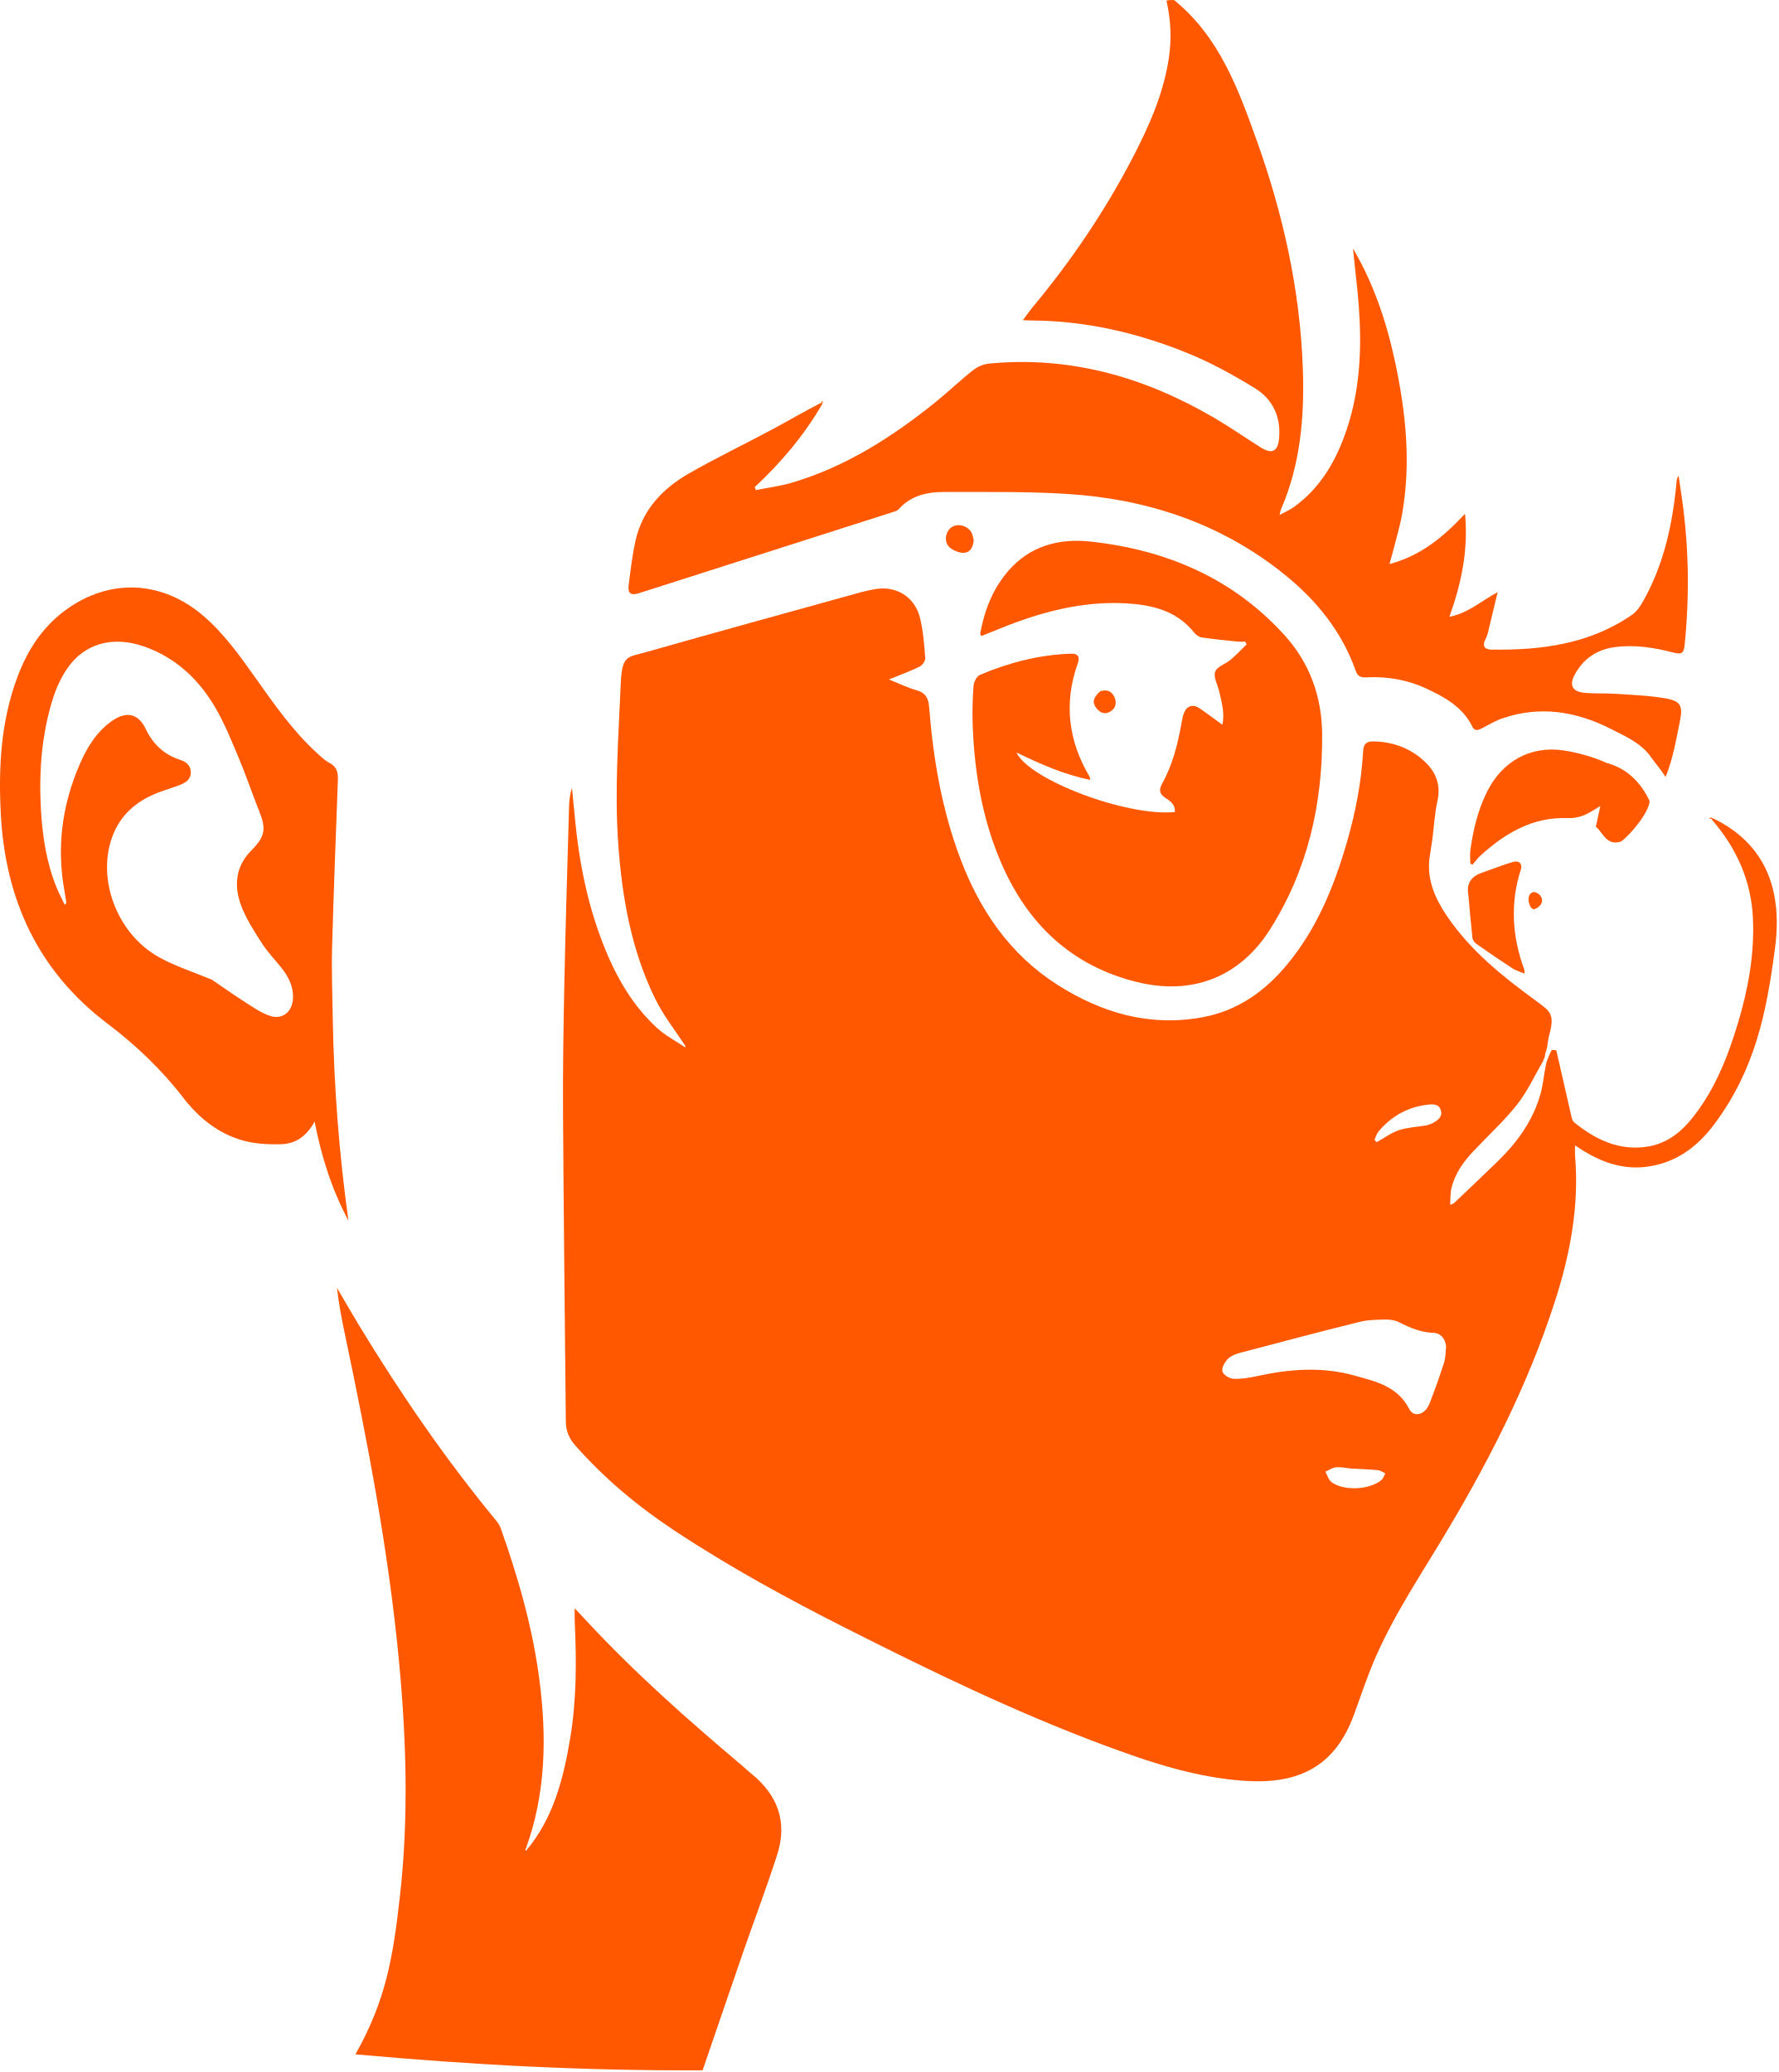
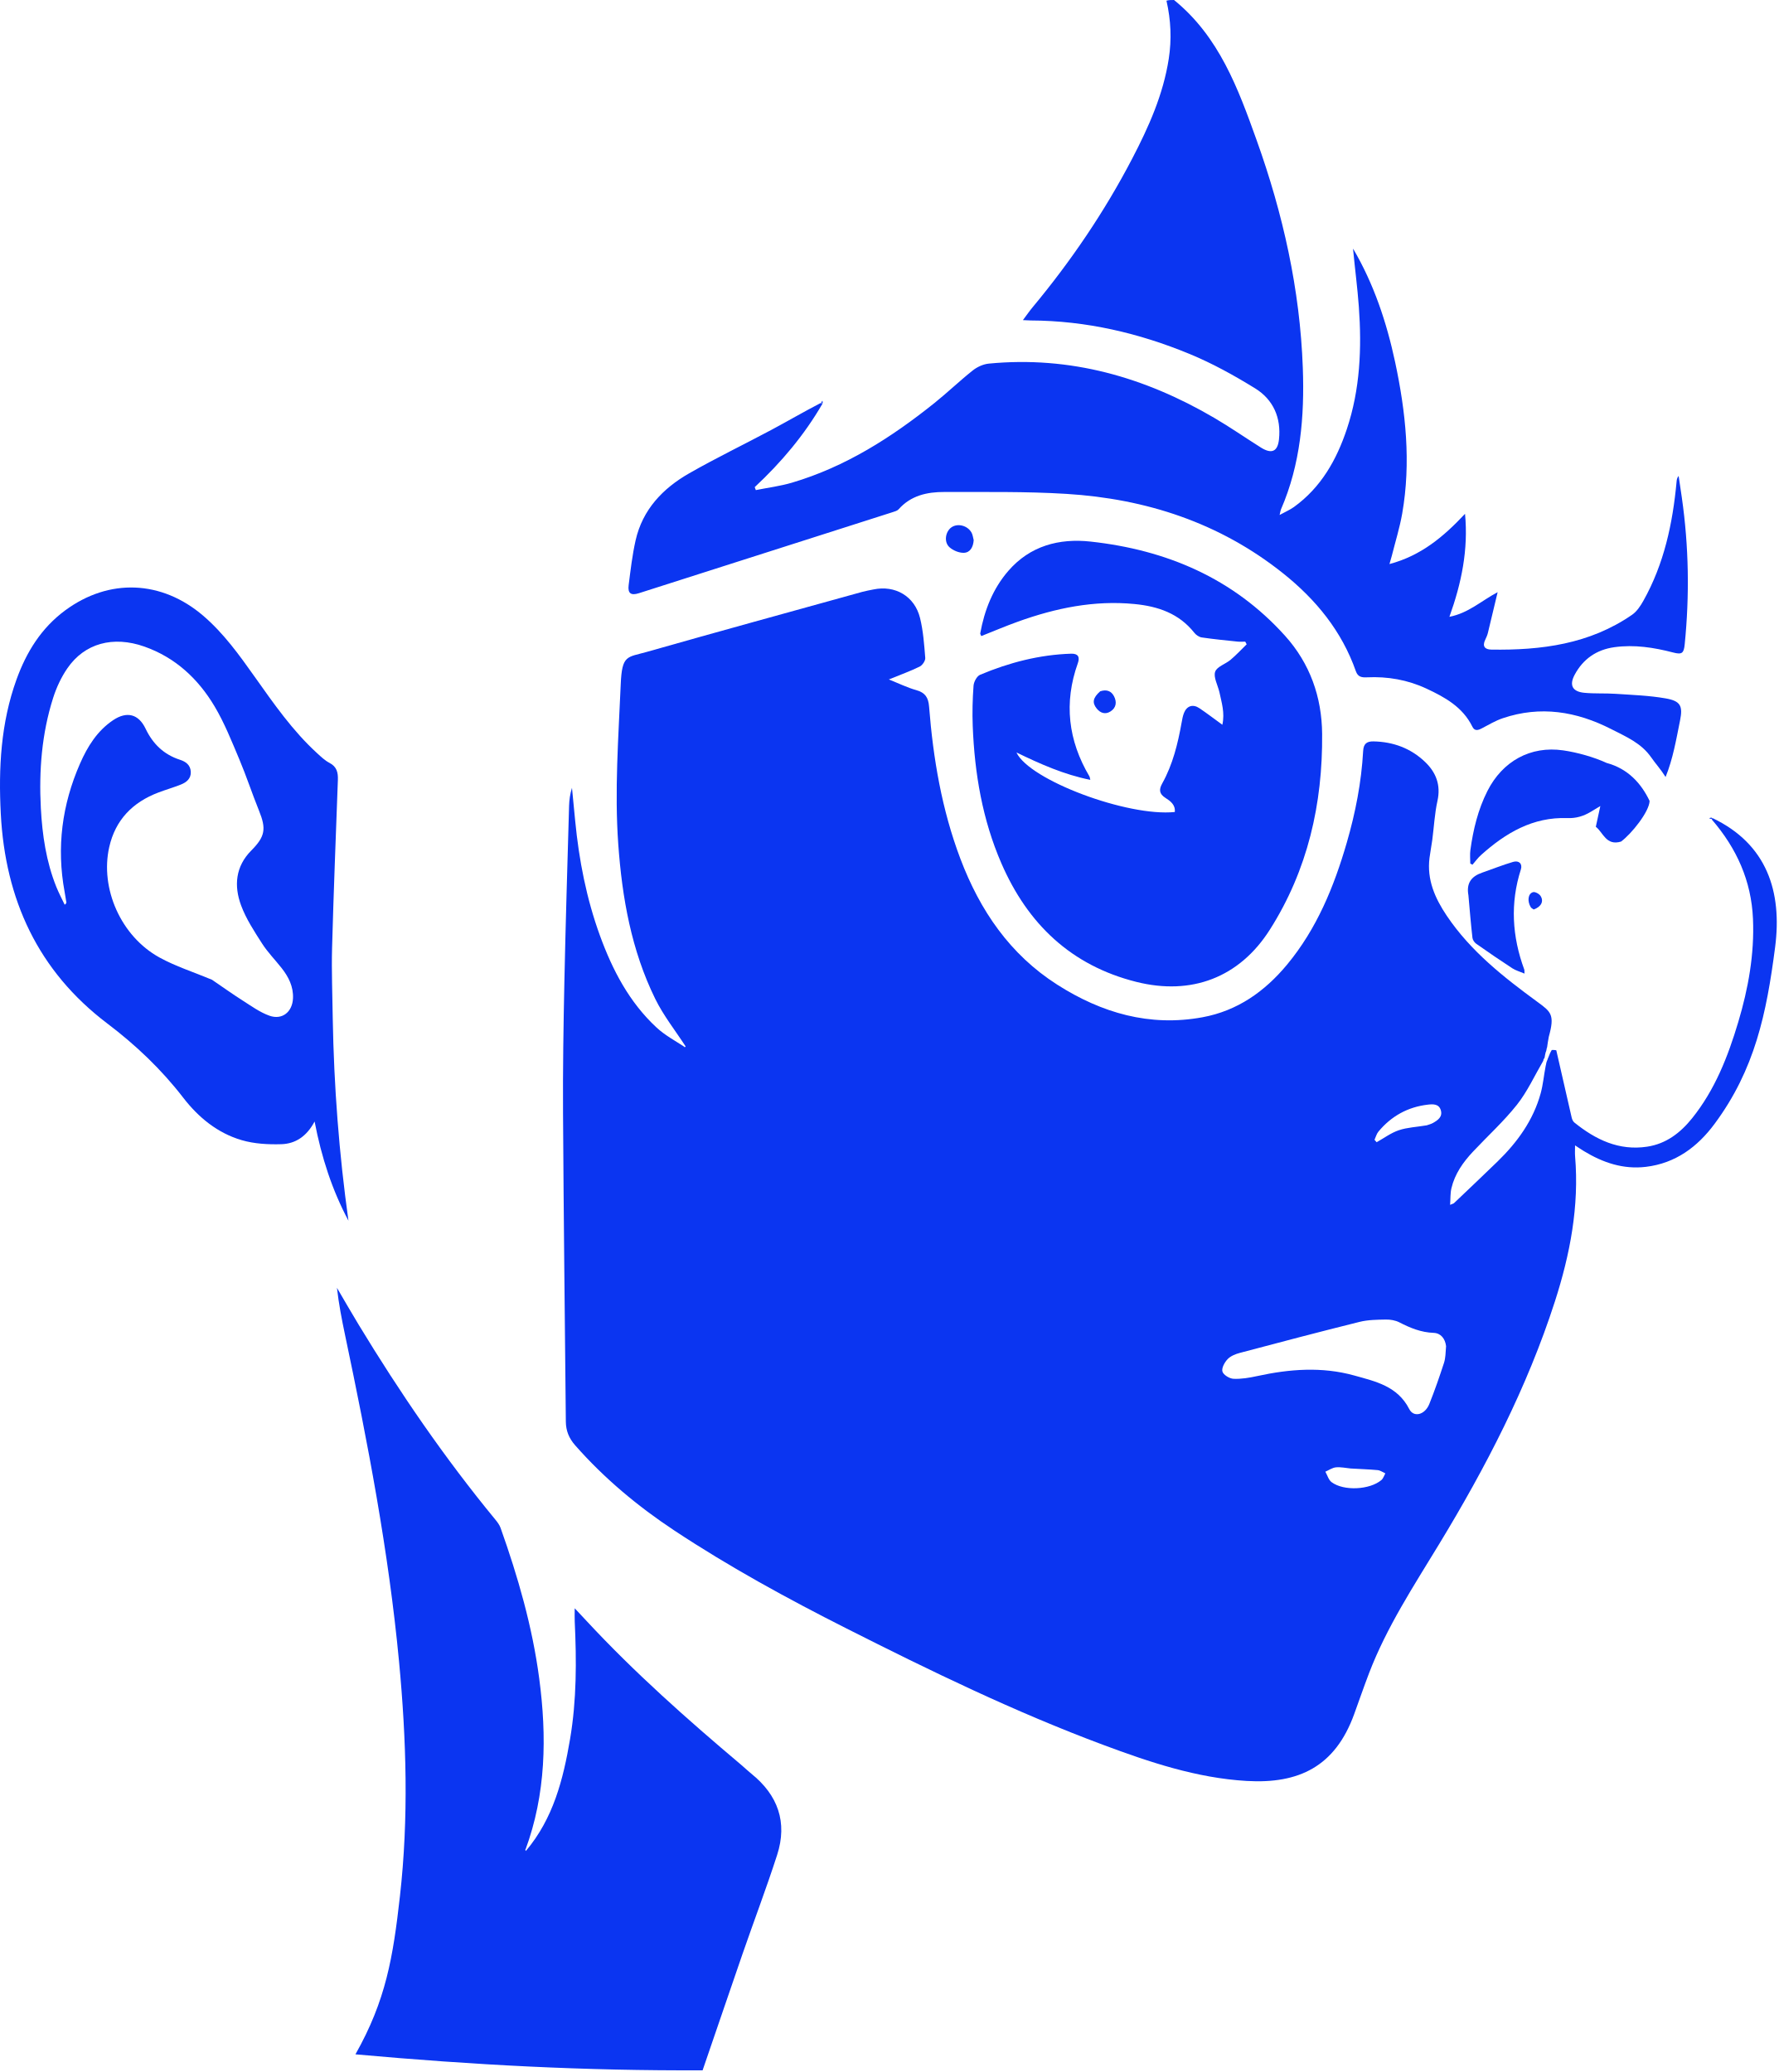
<svg xmlns="http://www.w3.org/2000/svg" width="363" height="423" viewBox="0 0 363 423" fill="none">
-   <path d="M239.624 0C248.84 7.489 252.706 18.069 256.484 28.614C261.867 43.639 265.338 59.111 265.911 75.115C266.265 85.001 265.461 94.768 261.446 104.009C261.36 104.206 261.34 104.432 261.173 105.131C262.355 104.482 263.297 104.084 264.105 103.501C269.625 99.516 272.794 93.897 274.896 87.603C277.612 79.47 277.959 71.073 277.345 62.613C277.065 58.752 276.551 54.909 276.176 50.921C276.208 50.784 276.17 50.755 276.17 50.755C280.398 57.954 283.007 65.765 284.742 73.877C286.928 84.101 288.016 94.408 286.2 104.816C285.691 107.734 284.798 110.585 284.076 113.466C283.973 113.877 283.845 114.283 283.596 115.154C290.072 113.428 294.653 109.554 299.019 104.896C299.71 112.244 298.309 119.015 295.832 125.922C299.744 125.155 302.325 122.665 305.675 120.895C305.014 123.669 304.363 126.446 303.684 129.215C303.565 129.701 303.353 130.171 303.135 130.625C302.499 131.953 303.088 132.594 304.373 132.615C314.579 132.777 324.454 131.5 333.121 125.503C334.082 124.837 334.821 123.719 335.411 122.669C339.647 115.128 341.405 106.879 342.195 98.367C342.231 97.978 342.265 97.589 342.616 97.159C342.836 98.647 343.063 100.135 343.276 101.624C344.7 111.568 344.858 121.537 343.858 131.53C343.674 133.371 343.298 133.678 341.496 133.208C337.556 132.182 333.582 131.559 329.506 132.124C325.863 132.629 323.121 134.527 321.396 137.75C320.244 139.902 320.943 141.202 323.379 141.436C325.495 141.639 327.642 141.5 329.766 141.644C333.17 141.875 336.607 141.988 339.955 142.575C342.98 143.105 343.51 144.083 342.909 147.069C342.111 151.027 341.464 154.911 339.955 158.621C338.882 156.936 338.009 156.038 337.011 154.612C334.98 151.709 331.999 150.449 328.85 148.843C321.759 145.226 314.411 144.021 306.715 146.628C305.243 147.127 303.872 147.94 302.487 148.671C301.699 149.087 300.991 149.32 300.512 148.344C298.544 144.339 294.912 142.334 291.116 140.567C287.284 138.782 283.217 138.077 278.996 138.277C277.983 138.325 277.159 138.231 276.742 137.041C273.865 128.83 268.569 122.376 261.863 117.029C248.937 106.722 233.938 101.83 217.645 100.825C209.363 100.314 201.036 100.464 192.728 100.439C189.232 100.428 185.904 101.155 183.41 103.975C183.141 104.279 182.64 104.413 182.222 104.547C164.952 110.072 147.68 115.589 130.407 121.102C128.781 121.621 128.096 121.145 128.31 119.456C128.7 116.396 129.051 113.314 129.73 110.311C131.15 104.029 135.282 99.708 140.664 96.63C146.164 93.484 151.887 90.73 157.479 87.74C160.792 85.968 164.039 84.072 167.509 82.273C167.757 82.351 167.811 82.388 167.864 82.424C164.162 88.822 159.444 94.409 154.041 99.448C154.117 99.65 154.192 99.852 154.268 100.054C156.734 99.558 159.254 99.246 161.656 98.535C172.557 95.309 181.944 89.312 190.723 82.278C193.395 80.138 195.868 77.749 198.549 75.622C199.451 74.907 200.685 74.34 201.818 74.231C218.416 72.631 233.616 76.982 247.829 85.305C251.071 87.204 254.164 89.356 257.346 91.359C259.52 92.727 260.776 92.233 261.047 89.694C261.516 85.303 259.889 81.575 256.181 79.287C251.905 76.649 247.451 74.182 242.816 72.268C232.471 67.998 221.682 65.472 210.408 65.425C210.017 65.424 209.625 65.392 208.78 65.355C209.543 64.338 210.111 63.508 210.751 62.739C218.57 53.338 225.407 43.273 231.062 32.43C234.442 25.95 237.428 19.296 238.552 11.98C239.156 8.052 238.996 4.147 238.082 0.138C238.547 0 239.015 0 239.624 0Z" fill="#FF5800" />
-   <path d="M72.546 419.394C78.774 408.367 80.219 399.598 81.626 387.127C83.429 371.148 82.951 355.158 81.443 339.19C79.322 316.729 75.073 294.613 70.431 272.565C69.763 269.39 69.145 266.204 68.774 262.913C70.243 265.412 71.682 267.929 73.185 270.408C81.608 284.302 90.769 297.678 101.105 310.232C101.526 310.743 101.952 311.309 102.17 311.922C105.728 321.921 108.655 332.081 110.055 342.639C111.63 354.527 111.447 366.255 107.237 377.653C107.288 377.624 107.223 377.585 107.157 377.546C107.216 377.654 107.274 377.761 107.333 377.868C112.921 371.272 114.96 363.259 116.355 355.02C117.701 347.067 117.682 339.045 117.305 331.015C117.271 330.292 117.3 329.567 117.3 328.33C118.262 329.358 118.963 330.102 119.658 330.852C129.486 341.451 140.279 351.013 151.311 360.319C151.997 360.897 152.639 361.531 153.338 362.092C158.776 366.459 160.767 372.013 158.614 378.689C156.432 385.457 153.901 392.112 151.574 398.835C148.842 406.729 146.166 414.642 143.405 422.656C119.401 422.766 96.82 421.586 72.546 419.394Z" fill="#FF5800" />
-   <path d="M349.492 166.993C360.667 172.3 363.771 182.059 362.313 193.346C360.559 206.925 358.17 218.354 349.946 229.446C346.459 234.149 341.974 237.491 335.926 238.214C331.298 238.766 327.167 237.355 323.28 234.997C322.727 234.661 322.193 234.295 321.477 233.83C321.477 234.759 321.43 235.414 321.484 236.06C322.345 246.255 320.462 256.08 317.358 265.71C311.694 283.28 303.263 299.542 293.713 315.266C288.526 323.807 283.026 332.181 279.429 341.583C278.366 344.363 277.398 347.179 276.381 349.976C272.502 360.65 265.097 364.21 254.44 363.582C244.235 362.981 234.652 359.75 225.175 356.218C207.17 349.507 189.918 341.114 172.792 332.461C160.757 326.381 148.931 319.923 137.668 312.476C130.179 307.524 123.354 301.826 117.402 295.073C116.113 293.61 115.509 292.074 115.491 290.227C115.286 269.22 115.04 248.213 114.917 227.205C114.865 218.331 115.004 209.454 115.189 200.581C115.44 188.567 115.812 176.555 116.152 164.542C116.187 163.312 116.355 162.087 116.744 160.834C116.961 163.078 117.18 165.322 117.397 167.566C118.172 175.585 119.699 183.449 122.462 191.032C125.024 198.062 128.447 204.617 134.011 209.777C135.696 211.339 137.79 212.461 139.733 213.733C139.739 213.739 139.709 213.796 139.679 213.852C139.769 213.782 139.858 213.711 139.948 213.641C137.858 210.413 135.426 207.353 133.741 203.925C128.862 193.996 126.973 183.276 126.19 172.336C125.41 161.436 126.232 150.563 126.695 139.677C126.952 133.636 127.987 134.232 132.014 133.087C146.639 128.926 161.304 124.904 175.957 120.839C176.713 120.629 177.492 120.502 178.262 120.34C182.701 119.408 186.685 121.705 187.784 126.164C188.436 128.813 188.633 131.587 188.85 134.319C188.895 134.891 188.269 135.81 187.713 136.084C185.823 137.015 183.825 137.729 181.418 138.71C183.479 139.531 185.202 140.387 187.022 140.893C188.847 141.401 189.486 142.423 189.63 144.248C190.465 154.862 192.23 165.296 196.018 175.309C200.016 185.879 206.138 194.867 215.796 201.026C224.839 206.793 234.654 209.665 245.455 207.67C252.563 206.358 258.138 202.418 262.683 196.944C268.761 189.625 272.278 181.026 274.89 172.01C276.66 165.9 277.876 159.674 278.226 153.308C278.306 151.868 278.933 151.33 280.333 151.357C284.386 151.435 287.967 152.77 290.876 155.559C293.092 157.682 294.114 160.261 293.395 163.493C292.813 166.108 292.686 168.823 292.334 171.491C292.173 172.71 291.923 173.917 291.77 175.137C291.21 179.589 292.885 183.371 295.294 186.954C300.183 194.222 306.942 199.524 313.889 204.605C316.592 206.582 317.363 207.196 316.12 211.645C315.949 212.525 315.86 213.165 315.771 213.809C315.771 213.813 315.77 213.821 315.759 213.833C315.748 213.846 315.762 213.875 315.709 213.956C315.652 214.163 315.648 214.29 315.608 214.475C315.572 214.533 315.579 214.669 315.499 214.756C315.381 215.15 315.343 215.457 315.273 215.827C315.242 215.89 315.246 216.029 315.181 216.078C315.033 216.217 315.01 216.32 314.994 216.55C313.192 219.641 311.741 222.855 309.616 225.535C306.905 228.953 303.633 231.924 300.636 235.119C298.617 237.271 296.932 239.657 296.243 242.58C296.001 243.604 296.064 244.699 295.973 245.967C296.484 245.75 296.661 245.724 296.767 245.623C299.734 242.798 302.711 239.985 305.649 237.129C309.695 233.197 312.939 228.725 314.458 223.21C314.951 221.418 315.106 219.533 315.481 217.608C315.551 217.39 315.557 217.253 315.6 217.034C315.657 216.832 315.674 216.713 315.765 216.532C315.861 216.349 315.883 216.226 315.949 216.035C316.043 215.866 316.067 215.76 316.144 215.576C316.247 215.366 316.272 215.229 316.365 215.024C316.499 214.777 316.566 214.598 316.73 214.355C317.099 214.33 317.372 214.371 317.645 214.412C318.689 218.995 319.726 223.58 320.789 228.159C320.873 228.518 321.054 228.935 321.326 229.155C325.662 232.654 330.426 234.971 336.194 234.095C340.068 233.507 342.972 231.276 345.368 228.293C350.034 222.483 352.685 215.691 354.784 208.664C356.836 201.794 358.103 194.774 357.791 187.568C357.457 179.856 354.484 173.199 349.381 167.297C349.4 167.125 349.492 166.993 349.492 166.993ZM295.151 274.821C294.967 273.292 294.083 272.157 292.613 272.105C290.042 272.015 287.831 271.099 285.613 269.958C284.802 269.54 283.772 269.37 282.848 269.387C281.058 269.42 279.216 269.435 277.496 269.862C269.335 271.889 261.203 274.034 253.074 276.19C252.175 276.429 251.179 276.825 250.564 277.47C249.948 278.116 249.3 279.295 249.503 280C249.699 280.681 250.943 281.443 251.76 281.482C253.357 281.557 255.002 281.273 256.582 280.929C263.193 279.486 269.81 278.969 276.415 280.81C280.769 282.024 285.25 282.981 287.634 287.66C288.549 289.455 290.843 288.846 291.732 286.624C292.836 283.865 293.809 281.05 294.729 278.224C295.052 277.232 295.05 276.134 295.151 274.821ZM291.203 229.735C291.624 229.581 292.074 229.481 292.459 229.265C293.467 228.698 294.474 228.01 294.081 226.659C293.694 225.327 292.473 225.392 291.412 225.516C287.324 225.994 283.964 227.865 281.342 231.022C280.96 231.482 280.805 232.129 280.545 232.689C280.69 232.855 280.835 233.02 280.979 233.186C282.484 232.348 283.909 231.274 285.514 230.735C287.229 230.159 289.113 230.087 291.203 229.735ZM275.677 299.793C274.674 299.7 273.655 299.462 272.67 299.56C271.929 299.633 271.23 300.135 270.512 300.446C270.925 301.172 271.169 302.124 271.782 302.583C274.257 304.434 279.566 304.166 281.952 302.153C282.332 301.832 282.493 301.251 282.755 300.79C282.232 300.559 281.724 300.177 281.185 300.126C279.457 299.962 277.718 299.92 275.677 299.793Z" fill="#FF5800" />
-   <path d="M248.882 141.274C248.52 139.784 247.639 138.238 248.023 137.13C248.386 136.084 250.138 135.57 251.172 134.695C252.329 133.717 253.364 132.596 254.452 131.537C254.355 131.356 254.258 131.174 254.161 130.992C253.637 130.992 253.108 131.039 252.589 130.984C250.15 130.728 247.706 130.489 245.28 130.133C244.736 130.053 244.123 129.632 243.771 129.187C240.642 125.233 236.369 123.78 231.549 123.311C223.312 122.509 215.461 124.144 207.779 126.904C205.265 127.808 202.803 128.858 200.284 129.854C200.178 129.593 200.047 129.434 200.071 129.303C200.928 124.58 202.64 120.202 205.801 116.551C210.235 111.429 216.168 109.862 222.586 110.563C238.053 112.253 251.689 118.03 262.28 129.791C267.354 135.426 269.793 142.262 269.855 149.839C269.973 164.12 266.91 177.622 259.188 189.784C252.962 199.589 243.173 203.278 231.921 200.45C218.603 197.103 209.762 188.618 204.395 176.266C200.517 167.343 198.918 157.899 198.54 148.233C198.432 145.49 198.503 142.73 198.704 139.993C198.762 139.199 199.377 138.038 200.037 137.76C205.973 135.262 212.145 133.657 218.623 133.451C220.023 133.407 220.451 134.102 219.993 135.386C217.104 143.47 218.013 151.163 222.361 158.507C222.441 158.641 222.443 158.821 222.537 159.208C217.176 158.133 212.35 155.985 207.461 153.614C210.097 159.279 230.201 166.776 239.782 165.77C239.938 164.288 238.861 163.523 237.876 162.892C236.564 162.052 236.533 161.167 237.217 159.938C239.378 156.062 240.404 151.816 241.179 147.492C241.297 146.833 241.413 146.155 241.661 145.539C242.242 144.093 243.477 143.692 244.785 144.568C246.31 145.589 247.768 146.711 249.49 147.96C250.026 145.483 249.338 143.456 248.882 141.274Z" fill="#FF5800" />
-   <path d="M67.914 207.874C68.156 221.815 69.21 235.534 71.12 249.208C67.804 242.969 65.638 236.357 64.211 228.956C62.598 232.003 60.279 233.501 57.442 233.588C54.742 233.671 51.907 233.516 49.335 232.765C44.404 231.324 40.495 228.118 37.391 224.088C32.932 218.3 27.708 213.347 21.905 208.95C7.726 198.207 1.07 183.613 0.161 166.137C-0.324 156.825 0.162 147.605 3.37 138.718C5.393 133.113 8.423 128.211 13.304 124.61C22.27 117.995 33.001 118.438 41.485 125.71C45.67 129.298 48.835 133.724 51.985 138.165C55.885 143.663 59.727 149.203 64.743 153.783C65.528 154.5 66.326 155.266 67.254 155.746C68.764 156.527 69.018 157.741 68.963 159.24C68.545 170.683 68.088 182.124 67.778 193.57C67.65 198.28 67.854 203 67.914 207.874ZM43.266 200.016C45.345 201.432 47.392 202.9 49.514 204.251C51.294 205.383 53.056 206.675 55.014 207.364C57.617 208.28 59.686 206.569 59.803 203.792C59.904 201.416 58.896 199.429 57.476 197.624C56.157 195.946 54.633 194.406 53.489 192.619C51.896 190.131 50.231 187.597 49.213 184.854C47.725 180.849 48.05 176.887 51.303 173.616C54.126 170.778 54.368 169.208 52.868 165.504C51.459 162.025 50.293 158.445 48.834 154.989C47.289 151.33 45.814 147.591 43.791 144.195C40.441 138.569 35.793 134.231 29.462 131.998C23.098 129.753 17.26 131.314 13.741 136.446C12.493 138.266 11.517 140.365 10.846 142.473C8.521 149.78 7.932 157.326 8.335 164.946C8.627 170.456 9.422 175.896 11.498 181.064C11.998 182.306 12.633 183.493 13.206 184.705C13.518 184.444 13.561 184.33 13.545 184.225C13.433 183.504 13.319 182.783 13.187 182.065C11.508 173.007 12.656 164.273 16.338 155.878C17.86 152.408 19.845 149.194 23.094 147.021C25.895 145.147 28.284 145.76 29.717 148.767C31.199 151.876 33.45 154.054 36.743 155.11C37.966 155.503 38.874 156.205 38.94 157.565C39.009 158.959 38.058 159.713 36.913 160.169C35.403 160.769 33.833 161.219 32.313 161.797C27.077 163.791 23.555 167.364 22.297 172.927C20.386 181.374 24.679 191.132 32.523 195.457C35.837 197.285 39.519 198.448 43.266 200.016Z" fill="#FF5800" />
-   <path d="M330.86 171.81C327.79 172.732 327.202 169.911 325.715 168.79C326.011 167.431 326.276 166.212 326.636 164.555C325.694 165.124 325.185 165.436 324.671 165.741C323.203 166.61 321.706 167.083 319.909 167.015C312.88 166.751 307.299 170.051 302.281 174.561C301.633 175.143 301.117 175.87 300.539 176.53C300.391 176.452 300.242 176.374 300.093 176.296C300.093 175.381 299.988 174.452 300.111 173.554C300.688 169.368 301.665 165.288 303.589 161.484C306.651 155.43 312.351 152.207 319.081 153.192C321.915 153.606 325.316 154.551 327.925 155.756C332.308 156.936 335.005 159.97 336.691 163.51C336.636 165.704 332.982 170.252 330.86 171.81Z" fill="#FF5800" />
-   <path d="M299.709 182.753C299.247 180.24 300.37 178.894 302.492 178.159C304.608 177.425 306.691 176.585 308.836 175.954C310.038 175.601 310.781 176.36 310.417 177.495C308.204 184.401 308.629 191.198 311.109 197.936C311.161 198.077 311.131 198.249 311.157 198.757C310.217 198.357 309.367 198.129 308.666 197.673C306.178 196.052 303.727 194.373 301.299 192.663C300.932 192.404 300.581 191.885 300.532 191.452C300.211 188.612 299.974 185.762 299.709 182.753Z" fill="#FF5800" />
-   <path d="M198.735 110.267C198.643 111.697 198.009 112.823 196.717 112.857C195.74 112.882 194.545 112.386 193.801 111.724C192.598 110.656 192.959 108.477 194.24 107.624C195.508 106.779 197.488 107.293 198.292 108.726C198.529 109.149 198.591 109.669 198.735 110.267Z" fill="#FF5800" />
-   <path d="M224.552 141.131C225.855 140.697 226.812 141.063 227.371 142.132C227.986 143.307 227.841 144.481 226.668 145.236C225.619 145.912 224.607 145.596 223.842 144.648C222.875 143.45 223.064 142.452 224.552 141.131Z" fill="#FF5800" />
-   <path d="M313.027 185.675C312.741 185.488 312.533 185.364 312.424 185.181C311.691 183.961 311.871 182.424 312.901 182.134C313.322 182.016 314.153 182.47 314.43 182.9C315.146 184.008 314.566 185.13 313.027 185.675Z" fill="#FF5800" />
-   <path d="M349.351 167.188C349.182 167.192 349.063 167.133 348.867 167.05C348.789 167.026 348.774 167.065 348.774 167.065C348.936 166.997 349.098 166.928 349.376 166.926C349.492 166.993 349.401 167.125 349.351 167.188Z" fill="#FF5800" />
-   <path d="M348.767 167.028C348.747 167.029 348.823 167.03 348.823 167.03C348.823 167.03 348.765 167.005 348.769 167.035C348.773 167.065 348.788 167.027 348.767 167.028Z" fill="#FF5800" />
-   <path d="M167.834 81.745C167.881 81.899 167.929 82.053 167.92 82.316C167.811 82.388 167.757 82.352 167.627 82.255C167.635 82.099 167.72 82.004 167.835 81.836C167.866 81.762 167.834 81.745 167.834 81.745Z" fill="#FF5800" />
-   <path d="M167.878 81.748C167.889 81.734 167.83 81.823 167.83 81.823C167.83 81.823 167.881 81.768 167.857 81.757C167.834 81.745 167.866 81.762 167.878 81.748Z" fill="#FF5800" />
-   <path d="M276.228 49.34C276.247 49.327 276.158 49.428 276.158 49.428C276.158 49.428 276.256 49.373 276.213 49.349C276.171 49.325 276.208 49.353 276.228 49.34Z" fill="#FF5800" />
+   <path d="M239.625 0C248.841 7.489 252.707 18.069 256.485 28.614C261.868 43.639 265.339 59.111 265.912 75.115C266.266 85.001 265.462 94.768 261.447 104.009C261.361 104.206 261.341 104.432 261.174 105.131C262.356 104.482 263.298 104.084 264.106 103.501C269.626 99.516 272.795 93.897 274.897 87.603C277.613 79.47 277.96 71.073 277.346 62.613C277.066 58.752 276.552 54.909 276.177 50.921C276.209 50.784 276.171 50.755 276.171 50.755C280.399 57.954 283.008 65.765 284.743 73.877C286.929 84.101 288.017 94.408 286.201 104.816C285.692 107.734 284.799 110.585 284.077 113.466C283.974 113.877 283.846 114.283 283.597 115.154C290.073 113.428 294.654 109.554 299.02 104.896C299.711 112.244 298.31 119.015 295.833 125.922C299.745 125.155 302.326 122.665 305.676 120.895C305.015 123.669 304.364 126.446 303.685 129.215C303.566 129.701 303.354 130.171 303.136 130.625C302.5 131.953 303.089 132.594 304.374 132.615C314.58 132.777 324.455 131.5 333.122 125.503C334.083 124.837 334.822 123.719 335.412 122.669C339.648 115.128 341.406 106.879 342.196 98.367C342.232 97.978 342.266 97.589 342.617 97.159C342.837 98.647 343.064 100.135 343.277 101.624C344.701 111.568 344.859 121.537 343.859 131.53C343.675 133.371 343.299 133.678 341.497 133.208C337.557 132.182 333.583 131.559 329.507 132.124C325.864 132.629 323.122 134.527 321.397 137.75C320.245 139.902 320.944 141.202 323.38 141.436C325.496 141.639 327.643 141.5 329.767 141.644C333.171 141.875 336.608 141.988 339.956 142.575C342.981 143.105 343.511 144.083 342.91 147.069C342.112 151.027 341.465 154.911 339.956 158.621C338.883 156.936 338.01 156.038 337.012 154.612C334.981 151.709 332 150.449 328.851 148.843C321.76 145.226 314.412 144.021 306.716 146.628C305.244 147.127 303.873 147.94 302.488 148.671C301.7 149.087 300.992 149.32 300.513 148.344C298.545 144.339 294.913 142.334 291.117 140.567C287.285 138.782 283.218 138.077 278.997 138.277C277.984 138.325 277.16 138.231 276.743 137.041C273.866 128.83 268.57 122.376 261.864 117.029C248.938 106.722 233.939 101.83 217.646 100.825C209.364 100.314 201.037 100.464 192.729 100.439C189.233 100.428 185.905 101.155 183.411 103.975C183.142 104.279 182.641 104.413 182.223 104.547C164.953 110.072 147.681 115.589 130.408 121.102C128.782 121.621 128.096 121.145 128.311 119.456C128.701 116.396 129.052 113.314 129.731 110.311C131.151 104.029 135.283 99.708 140.665 96.63C146.165 93.484 151.888 90.73 157.48 87.74C160.793 85.968 164.04 84.072 167.51 82.273C167.758 82.351 167.811 82.388 167.865 82.424C164.163 88.822 159.445 94.409 154.042 99.448C154.118 99.65 154.193 99.852 154.269 100.054C156.735 99.558 159.255 99.246 161.657 98.535C172.558 95.309 181.945 89.312 190.724 82.278C193.395 80.138 195.869 77.749 198.55 75.622C199.452 74.907 200.686 74.34 201.819 74.231C218.417 72.631 233.617 76.982 247.83 85.305C251.072 87.204 254.165 89.356 257.347 91.359C259.521 92.727 260.777 92.233 261.048 89.694C261.517 85.303 259.89 81.575 256.182 79.287C251.906 76.649 247.452 74.182 242.817 72.268C232.472 67.998 221.683 65.472 210.409 65.425C210.018 65.424 209.626 65.392 208.781 65.355C209.544 64.338 210.112 63.508 210.752 62.739C218.571 53.338 225.408 43.273 231.063 32.43C234.443 25.95 237.429 19.296 238.553 11.98C239.157 8.052 238.997 4.147 238.082 0.138C238.548 0 239.016 0 239.625 0Z" fill="#0B35F1" />
+   <path d="M72.547 419.394C78.774 408.367 80.22 399.598 81.627 387.127C83.43 371.148 82.952 355.158 81.444 339.19C79.322 316.729 75.074 294.613 70.432 272.565C69.763 269.39 69.145 266.204 68.774 262.913C70.243 265.412 71.683 267.929 73.186 270.408C81.608 284.302 90.77 297.678 101.105 310.232C101.526 310.743 101.952 311.309 102.17 311.922C105.728 321.921 108.656 332.081 110.055 342.639C111.631 354.527 111.448 366.255 107.238 377.653C107.289 377.624 107.223 377.585 107.157 377.546C107.216 377.654 107.275 377.761 107.333 377.868C112.921 371.272 114.961 363.259 116.355 355.02C117.702 347.067 117.682 339.045 117.305 331.015C117.271 330.292 117.3 329.567 117.3 328.33C118.262 329.358 118.963 330.102 119.659 330.852C129.487 341.451 140.279 351.013 151.311 360.319C151.998 360.897 152.639 361.531 153.339 362.092C158.777 366.459 160.768 372.013 158.615 378.689C156.432 385.457 153.901 392.112 151.574 398.835C148.842 406.729 146.166 414.642 143.405 422.656C119.401 422.766 96.82 421.586 72.547 419.394Z" fill="#0B35F1" />
+   <path d="M349.492 166.993C360.667 172.3 363.771 182.059 362.313 193.346C360.559 206.925 358.17 218.354 349.946 229.446C346.459 234.149 341.974 237.491 335.926 238.214C331.298 238.766 327.167 237.355 323.28 234.997C322.727 234.661 322.193 234.295 321.477 233.83C321.477 234.759 321.43 235.414 321.484 236.06C322.345 246.255 320.462 256.08 317.358 265.71C311.694 283.28 303.263 299.542 293.713 315.266C288.526 323.807 283.026 332.181 279.429 341.583C278.366 344.363 277.398 347.179 276.381 349.976C272.502 360.65 265.097 364.21 254.44 363.582C244.235 362.981 234.652 359.75 225.175 356.218C207.17 349.507 189.918 341.114 172.792 332.461C160.757 326.381 148.931 319.923 137.668 312.476C130.179 307.524 123.354 301.826 117.402 295.073C116.113 293.61 115.509 292.074 115.491 290.227C115.286 269.22 115.04 248.213 114.917 227.205C114.865 218.331 115.004 209.454 115.189 200.581C115.44 188.567 115.812 176.555 116.152 164.542C116.187 163.312 116.355 162.087 116.744 160.834C116.961 163.078 117.18 165.322 117.397 167.566C118.172 175.585 119.699 183.449 122.462 191.032C125.024 198.062 128.447 204.617 134.011 209.777C135.696 211.339 137.79 212.461 139.733 213.733C139.739 213.739 139.709 213.796 139.679 213.852C139.769 213.782 139.858 213.711 139.948 213.641C137.858 210.413 135.426 207.353 133.741 203.925C128.862 193.996 126.973 183.276 126.19 172.336C125.41 161.436 126.232 150.563 126.695 139.677C126.952 133.636 127.987 134.232 132.014 133.087C146.639 128.926 161.304 124.904 175.957 120.839C176.713 120.629 177.492 120.502 178.262 120.34C182.701 119.408 186.685 121.705 187.784 126.164C188.436 128.813 188.633 131.587 188.85 134.319C188.895 134.891 188.269 135.81 187.713 136.084C185.823 137.015 183.825 137.729 181.418 138.71C183.479 139.531 185.202 140.387 187.022 140.893C188.847 141.401 189.486 142.423 189.63 144.248C190.465 154.862 192.23 165.296 196.018 175.309C200.016 185.879 206.138 194.867 215.796 201.026C224.839 206.793 234.654 209.665 245.455 207.67C252.563 206.358 258.138 202.418 262.683 196.944C268.761 189.625 272.278 181.026 274.89 172.01C276.66 165.9 277.876 159.674 278.226 153.308C278.306 151.868 278.933 151.33 280.333 151.357C284.386 151.435 287.967 152.77 290.876 155.559C293.092 157.682 294.114 160.261 293.395 163.493C292.813 166.108 292.686 168.823 292.334 171.491C292.173 172.71 291.923 173.917 291.77 175.137C291.21 179.589 292.885 183.371 295.294 186.954C300.183 194.222 306.942 199.524 313.889 204.605C316.592 206.582 317.363 207.196 316.12 211.645C315.949 212.525 315.86 213.165 315.771 213.809C315.771 213.813 315.77 213.821 315.759 213.833C315.748 213.846 315.762 213.875 315.709 213.956C315.652 214.163 315.648 214.29 315.608 214.475C315.572 214.533 315.579 214.669 315.499 214.756C315.381 215.15 315.343 215.457 315.273 215.827C315.242 215.89 315.246 216.029 315.181 216.078C315.033 216.217 315.01 216.32 314.994 216.55C313.192 219.641 311.741 222.855 309.616 225.535C306.905 228.953 303.633 231.924 300.636 235.119C298.617 237.271 296.932 239.657 296.243 242.58C296.001 243.604 296.064 244.699 295.973 245.967C296.484 245.75 296.661 245.724 296.767 245.623C299.734 242.798 302.711 239.985 305.649 237.129C309.695 233.197 312.939 228.725 314.458 223.21C314.951 221.418 315.106 219.533 315.481 217.608C315.551 217.39 315.557 217.253 315.6 217.034C315.657 216.832 315.674 216.713 315.765 216.532C315.861 216.349 315.883 216.226 315.949 216.035C316.043 215.866 316.067 215.76 316.144 215.576C316.247 215.366 316.272 215.229 316.365 215.024C316.499 214.777 316.566 214.598 316.73 214.355C317.099 214.33 317.372 214.371 317.645 214.412C318.689 218.995 319.726 223.58 320.789 228.159C320.873 228.518 321.054 228.935 321.326 229.155C325.662 232.654 330.426 234.971 336.194 234.095C340.068 233.507 342.972 231.276 345.368 228.293C350.034 222.483 352.685 215.691 354.784 208.664C356.836 201.794 358.103 194.774 357.791 187.568C357.457 179.856 354.484 173.199 349.381 167.297C349.4 167.125 349.492 166.993 349.492 166.993ZM295.151 274.821C294.967 273.292 294.083 272.157 292.613 272.105C290.042 272.015 287.831 271.099 285.613 269.958C284.802 269.54 283.772 269.37 282.848 269.387C281.058 269.42 279.216 269.435 277.496 269.862C269.335 271.889 261.203 274.034 253.074 276.19C252.175 276.429 251.179 276.825 250.564 277.47C249.948 278.116 249.3 279.295 249.503 280C249.699 280.681 250.943 281.443 251.76 281.482C253.357 281.557 255.002 281.273 256.582 280.929C263.193 279.486 269.81 278.969 276.415 280.81C280.769 282.024 285.25 282.981 287.634 287.66C288.549 289.455 290.843 288.846 291.732 286.624C292.836 283.865 293.809 281.05 294.729 278.224C295.052 277.232 295.05 276.134 295.151 274.821ZM291.203 229.735C291.624 229.581 292.074 229.481 292.459 229.265C293.467 228.698 294.474 228.01 294.081 226.659C293.694 225.327 292.473 225.392 291.412 225.516C287.324 225.994 283.964 227.865 281.342 231.022C280.96 231.482 280.805 232.129 280.545 232.689C280.69 232.855 280.835 233.02 280.979 233.186C282.484 232.348 283.909 231.274 285.514 230.735C287.229 230.159 289.113 230.087 291.203 229.735ZM275.677 299.793C274.674 299.7 273.655 299.462 272.67 299.56C271.929 299.633 271.23 300.135 270.512 300.446C270.925 301.172 271.169 302.124 271.782 302.583C274.257 304.434 279.566 304.166 281.952 302.153C282.332 301.832 282.493 301.251 282.755 300.79C282.232 300.559 281.724 300.177 281.185 300.126C279.457 299.962 277.718 299.92 275.677 299.793Z" fill="#0B35F1" />
+   <path d="M248.882 141.274C248.52 139.784 247.639 138.238 248.023 137.13C248.386 136.084 250.138 135.57 251.172 134.695C252.329 133.717 253.364 132.596 254.452 131.537C254.355 131.356 254.258 131.174 254.161 130.992C253.637 130.992 253.108 131.039 252.589 130.984C250.15 130.728 247.706 130.489 245.28 130.133C244.736 130.053 244.123 129.632 243.771 129.187C240.642 125.233 236.369 123.78 231.549 123.311C223.312 122.509 215.461 124.144 207.779 126.904C205.265 127.808 202.803 128.858 200.284 129.854C200.178 129.593 200.047 129.434 200.071 129.303C200.928 124.58 202.64 120.202 205.801 116.551C210.235 111.429 216.168 109.862 222.586 110.563C238.053 112.253 251.689 118.03 262.28 129.791C267.354 135.426 269.793 142.262 269.855 149.839C269.973 164.12 266.91 177.622 259.188 189.784C252.962 199.589 243.173 203.278 231.921 200.45C218.603 197.103 209.762 188.618 204.395 176.266C200.517 167.343 198.918 157.899 198.54 148.233C198.432 145.49 198.503 142.73 198.704 139.993C198.762 139.199 199.377 138.038 200.037 137.76C205.973 135.262 212.145 133.657 218.623 133.451C220.023 133.407 220.451 134.102 219.993 135.386C217.104 143.47 218.013 151.163 222.361 158.507C222.441 158.641 222.443 158.821 222.537 159.208C217.176 158.133 212.35 155.985 207.461 153.614C210.097 159.279 230.201 166.776 239.782 165.77C239.938 164.288 238.861 163.523 237.876 162.892C236.564 162.052 236.533 161.167 237.217 159.938C239.378 156.062 240.404 151.816 241.179 147.492C241.297 146.833 241.413 146.155 241.661 145.539C242.242 144.093 243.477 143.692 244.785 144.568C246.31 145.589 247.768 146.711 249.49 147.96C250.026 145.483 249.338 143.456 248.882 141.274Z" fill="#0B35F1" />
+   <path d="M67.914 207.874C68.156 221.815 69.21 235.534 71.12 249.208C67.804 242.969 65.638 236.357 64.211 228.956C62.598 232.003 60.279 233.501 57.442 233.588C54.742 233.671 51.907 233.516 49.335 232.765C44.404 231.324 40.495 228.118 37.391 224.088C32.932 218.3 27.708 213.347 21.905 208.95C7.726 198.207 1.07 183.613 0.161 166.137C-0.324 156.825 0.162 147.605 3.37 138.718C5.393 133.113 8.423 128.211 13.304 124.61C22.27 117.995 33.001 118.438 41.485 125.71C45.67 129.298 48.835 133.724 51.985 138.165C55.885 143.663 59.727 149.203 64.743 153.783C65.528 154.5 66.326 155.266 67.254 155.746C68.764 156.527 69.018 157.741 68.963 159.24C68.545 170.683 68.088 182.124 67.778 193.57C67.65 198.28 67.854 203 67.914 207.874ZM43.266 200.016C45.345 201.432 47.392 202.9 49.514 204.251C51.294 205.383 53.056 206.675 55.014 207.364C57.617 208.28 59.686 206.569 59.803 203.792C59.904 201.416 58.896 199.429 57.476 197.624C56.157 195.946 54.633 194.406 53.489 192.619C51.896 190.131 50.231 187.597 49.213 184.854C47.725 180.849 48.05 176.887 51.303 173.616C54.126 170.778 54.368 169.208 52.868 165.504C51.459 162.025 50.293 158.445 48.834 154.989C47.289 151.33 45.814 147.591 43.791 144.195C40.441 138.569 35.793 134.231 29.462 131.998C23.098 129.753 17.26 131.314 13.741 136.446C12.493 138.266 11.517 140.365 10.846 142.473C8.521 149.78 7.932 157.326 8.335 164.946C8.627 170.456 9.422 175.896 11.498 181.064C11.998 182.306 12.633 183.493 13.206 184.705C13.518 184.444 13.561 184.33 13.545 184.225C13.433 183.504 13.319 182.783 13.187 182.065C11.508 173.007 12.656 164.273 16.338 155.878C17.86 152.408 19.845 149.194 23.094 147.021C25.895 145.147 28.284 145.76 29.717 148.767C31.199 151.876 33.45 154.054 36.743 155.11C37.966 155.503 38.874 156.205 38.94 157.565C39.009 158.959 38.058 159.713 36.913 160.169C35.403 160.769 33.833 161.219 32.313 161.797C27.077 163.791 23.555 167.364 22.297 172.927C20.386 181.374 24.679 191.132 32.523 195.457C35.837 197.285 39.519 198.448 43.266 200.016Z" fill="#0B35F1" />
+   <path d="M330.86 171.81C327.79 172.732 327.202 169.911 325.715 168.79C326.011 167.431 326.276 166.212 326.636 164.555C325.694 165.124 325.185 165.436 324.671 165.741C323.203 166.61 321.706 167.083 319.909 167.015C312.88 166.751 307.299 170.051 302.281 174.561C301.633 175.143 301.117 175.87 300.539 176.53C300.391 176.452 300.242 176.374 300.093 176.296C300.093 175.381 299.988 174.452 300.111 173.554C300.688 169.368 301.665 165.288 303.589 161.484C306.651 155.43 312.351 152.207 319.081 153.192C321.915 153.606 325.316 154.551 327.925 155.756C332.308 156.936 335.005 159.97 336.691 163.51C336.636 165.704 332.982 170.252 330.86 171.81Z" fill="#0B35F1" />
+   <path d="M299.71 182.753C299.248 180.24 300.371 178.894 302.493 178.159C304.609 177.425 306.692 176.585 308.837 175.954C310.039 175.601 310.782 176.36 310.418 177.495C308.205 184.401 308.63 191.198 311.11 197.936C311.162 198.077 311.132 198.249 311.158 198.757C310.218 198.357 309.368 198.129 308.667 197.673C306.179 196.052 303.728 194.373 301.3 192.663C300.933 192.404 300.582 191.885 300.533 191.452C300.211 188.612 299.975 185.762 299.71 182.753Z" fill="#0B35F1" />
+   <path d="M198.735 110.267C198.643 111.697 198.008 112.823 196.716 112.857C195.739 112.882 194.545 112.386 193.8 111.724C192.598 110.656 192.959 108.477 194.24 107.624C195.508 106.779 197.488 107.293 198.292 108.726C198.528 109.149 198.59 109.669 198.735 110.267Z" fill="#0B35F1" />
+   <path d="M224.552 141.131C225.855 140.697 226.812 141.063 227.37 142.132C227.985 143.307 227.84 144.481 226.668 145.236C225.619 145.912 224.607 145.596 223.842 144.648C222.875 143.45 223.064 142.452 224.552 141.131Z" fill="#0B35F1" />
+   <path d="M313.027 185.675C312.741 185.488 312.533 185.364 312.424 185.181C311.691 183.961 311.871 182.424 312.901 182.134C313.322 182.016 314.153 182.47 314.43 182.9C315.146 184.008 314.566 185.13 313.027 185.675Z" fill="#0B35F1" />
+   <path d="M349.35 167.188C349.181 167.192 349.063 167.133 348.866 167.05C348.788 167.026 348.774 167.065 348.774 167.065C348.935 166.997 349.097 166.928 349.375 166.926C349.492 166.993 349.4 167.125 349.35 167.188Z" fill="#0B35F1" />
+   <path d="M348.768 167.028C348.747 167.029 348.824 167.03 348.824 167.03C348.824 167.03 348.766 167.005 348.77 167.035C348.774 167.065 348.789 167.027 348.768 167.028Z" fill="#0B35F1" />
+   <path d="M167.834 81.745C167.882 81.899 167.93 82.053 167.921 82.316C167.811 82.388 167.757 82.352 167.627 82.255C167.636 82.099 167.72 82.004 167.835 81.836C167.866 81.762 167.834 81.745 167.834 81.745Z" fill="#0B35F1" />
+   <path d="M167.878 81.748C167.89 81.734 167.83 81.823 167.83 81.823C167.83 81.823 167.882 81.768 167.858 81.757C167.834 81.745 167.867 81.762 167.878 81.748Z" fill="#0B35F1" />
+   <path d="M276.227 49.34C276.247 49.327 276.158 49.428 276.158 49.428C276.158 49.428 276.255 49.373 276.213 49.349C276.17 49.325 276.208 49.353 276.227 49.34Z" fill="#0B35F1" />
</svg>
